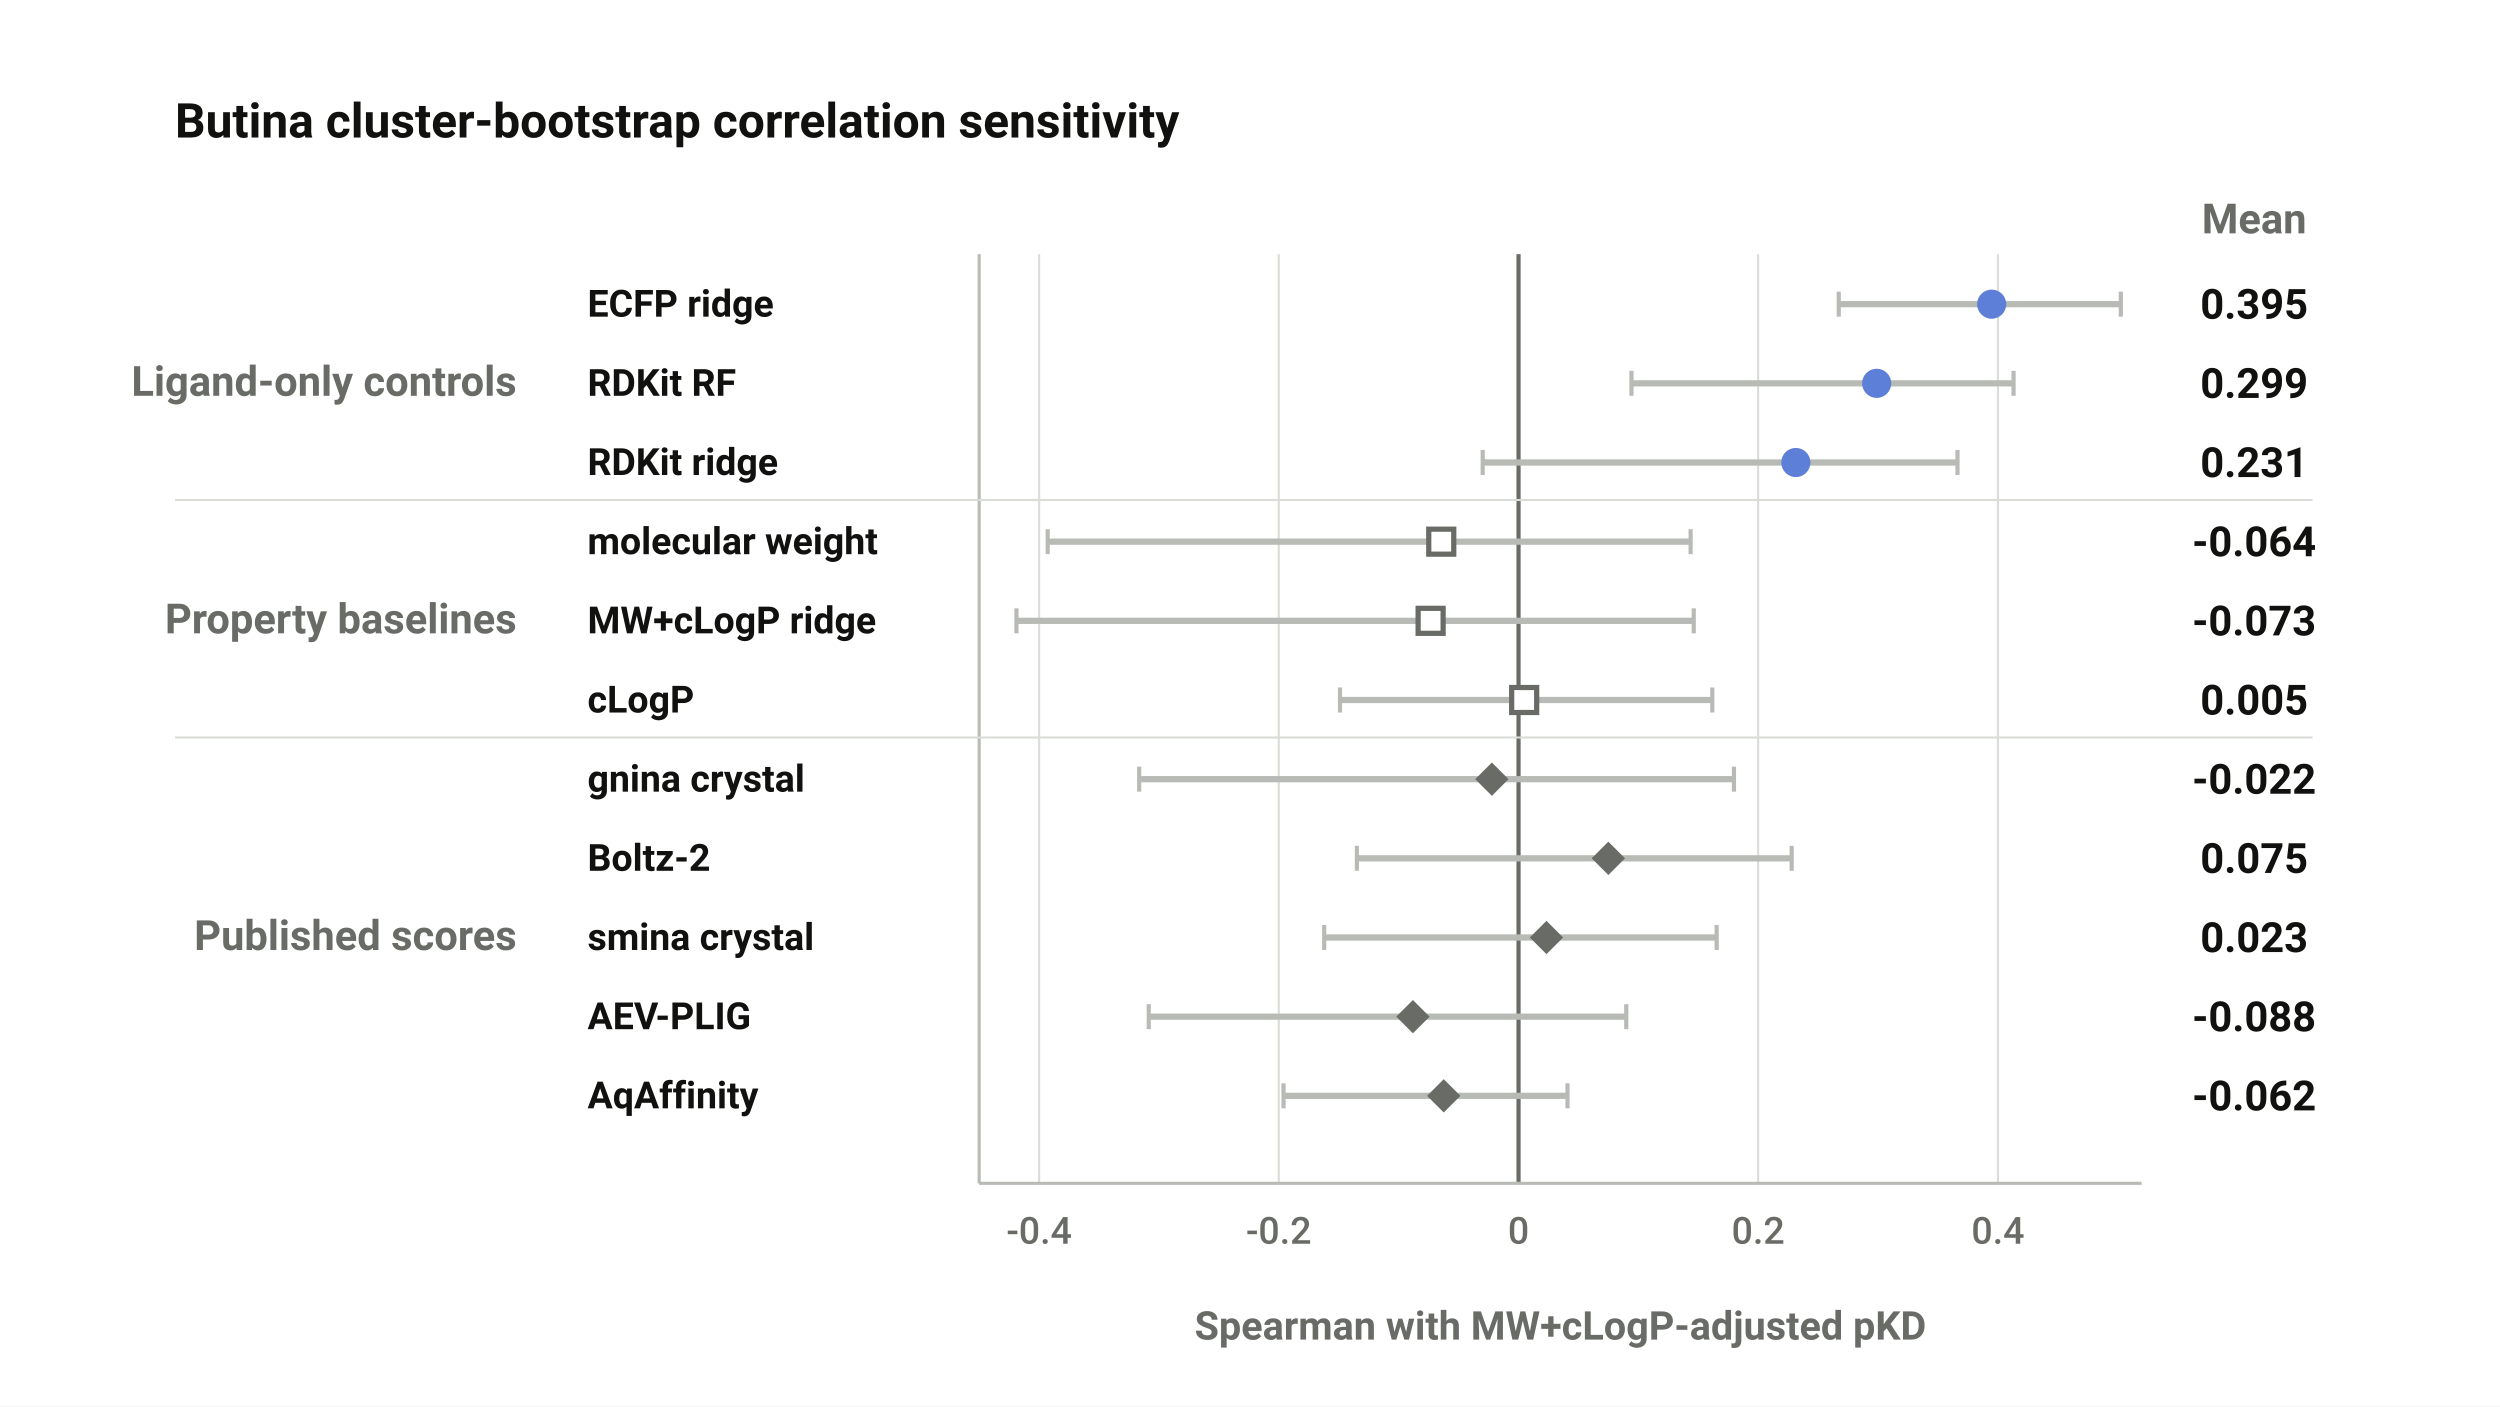
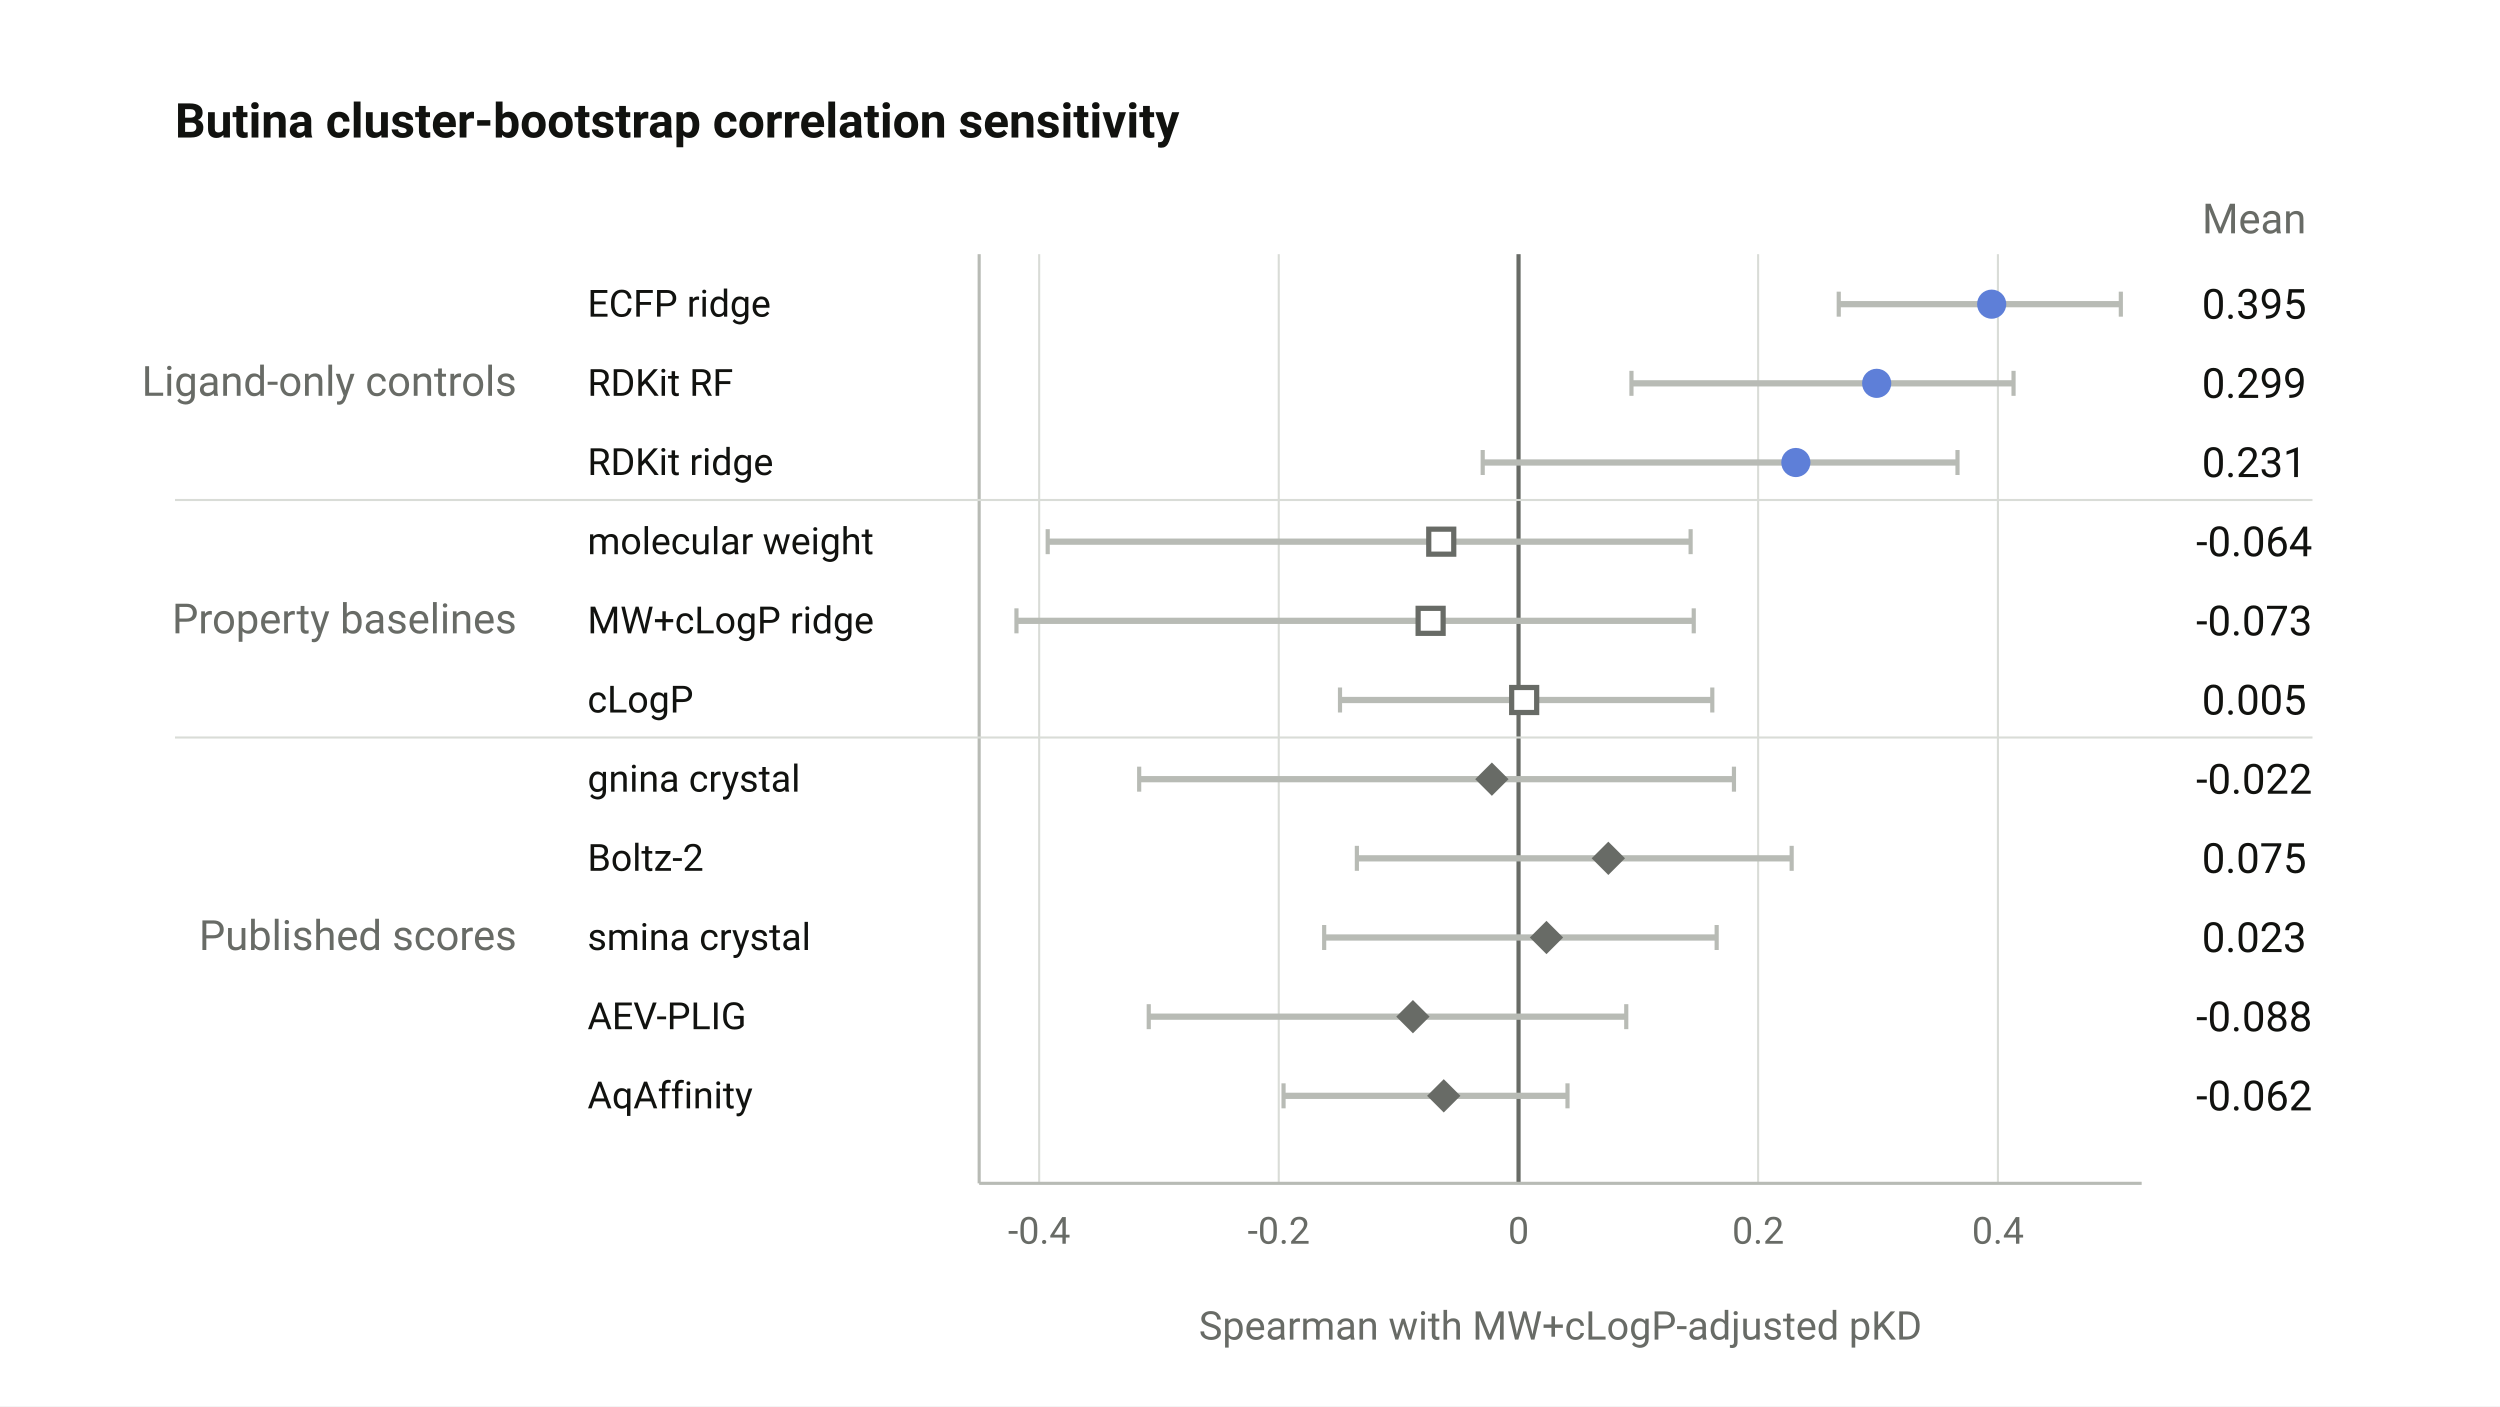
<svg xmlns="http://www.w3.org/2000/svg" viewBox="0 0 1200 675" role="img" aria-labelledby="figure-title-meta figure-desc-meta" data-renderer="editorial-systems-figure-v2" data-theme="paper" data-palette="editorial">
  <rect x="0" y="0" width="1200" height="675" fill="#FFFFFF" />
  <defs>
    <pattern id="adjusted-hatch-forest" width="10" height="10" patternUnits="userSpaceOnUse" patternTransform="rotate(45)">
      <rect x="0" y="0" width="10" height="10" fill="#EEF3FD" />
      <line x1="0" y1="0" x2="0" y2="10" stroke="#5E7FD8" stroke-width="2" />
    </pattern>
  </defs>
  <text x="84.0" y="66.0" font-size="23" font-weight="700" font-family="'Plus Jakarta Sans', 'Segoe UI', Roboto, Helvetica, Arial, sans-serif" fill="#11120F" class="figure-title">Butina cluster-bootstrap correlation sensitivity</text>
  <line x1="498.8" y1="122" x2="498.8" y2="568" stroke="#D9DCD7" stroke-width="1" class="grid-line" />
-   <text x="498.8" y="597.0" font-size="18" font-weight="500" font-family="'Plus Jakarta Sans', 'Segoe UI', Roboto, Helvetica, Arial, sans-serif" fill="#686B66" text-anchor="middle" class="axis-tick">-0.4</text>
+   <text x="498.8" y="597.0" font-size="18" font-weight="400" font-family="'Plus Jakarta Sans', 'Segoe UI', Roboto, Helvetica, Arial, sans-serif" fill="#686B66" text-anchor="middle" class="axis-tick">-0.4</text>
  <line x1="613.8" y1="122" x2="613.8" y2="568" stroke="#D9DCD7" stroke-width="1" class="grid-line" />
-   <text x="613.8" y="597.0" font-size="18" font-weight="500" font-family="'Plus Jakarta Sans', 'Segoe UI', Roboto, Helvetica, Arial, sans-serif" fill="#686B66" text-anchor="middle" class="axis-tick">-0.2</text>
+   <text x="613.8" y="597.0" font-size="18" font-weight="400" font-family="'Plus Jakarta Sans', 'Segoe UI', Roboto, Helvetica, Arial, sans-serif" fill="#686B66" text-anchor="middle" class="axis-tick">-0.2</text>
  <line x1="728.9" y1="122" x2="728.9" y2="568" stroke="#686B66" stroke-width="2" class="zero-line" />
-   <text x="728.9" y="597.0" font-size="18" font-weight="500" font-family="'Plus Jakarta Sans', 'Segoe UI', Roboto, Helvetica, Arial, sans-serif" fill="#686B66" text-anchor="middle" class="axis-tick">0</text>
+   <text x="728.9" y="597.0" font-size="18" font-weight="400" font-family="'Plus Jakarta Sans', 'Segoe UI', Roboto, Helvetica, Arial, sans-serif" fill="#686B66" text-anchor="middle" class="axis-tick">0</text>
  <line x1="843.9" y1="122" x2="843.9" y2="568" stroke="#D9DCD7" stroke-width="1" class="grid-line" />
-   <text x="843.9" y="597.0" font-size="18" font-weight="500" font-family="'Plus Jakarta Sans', 'Segoe UI', Roboto, Helvetica, Arial, sans-serif" fill="#686B66" text-anchor="middle" class="axis-tick">0.2</text>
+   <text x="843.9" y="597.0" font-size="18" font-weight="400" font-family="'Plus Jakarta Sans', 'Segoe UI', Roboto, Helvetica, Arial, sans-serif" fill="#686B66" text-anchor="middle" class="axis-tick">0.2</text>
  <line x1="959.0" y1="122" x2="959.0" y2="568" stroke="#D9DCD7" stroke-width="1" class="grid-line" />
-   <text x="959.0" y="597.0" font-size="18" font-weight="500" font-family="'Plus Jakarta Sans', 'Segoe UI', Roboto, Helvetica, Arial, sans-serif" fill="#686B66" text-anchor="middle" class="axis-tick">0.4</text>
+   <text x="959.0" y="597.0" font-size="18" font-weight="400" font-family="'Plus Jakarta Sans', 'Segoe UI', Roboto, Helvetica, Arial, sans-serif" fill="#686B66" text-anchor="middle" class="axis-tick">0.4</text>
  <line x1="470.0" y1="568" x2="1028.0" y2="568" stroke="#B8BBB5" stroke-width="1.5" class="axis-x" data-axis-id="forest" />
  <line x1="470.0" y1="122" x2="470.0" y2="568" stroke="#B8BBB5" stroke-width="1.5" class="axis-y" data-axis-id="forest" />
-   <text x="749.0" y="643.0" font-size="19" font-weight="600" font-family="'Plus Jakarta Sans', 'Segoe UI', Roboto, Helvetica, Arial, sans-serif" fill="#686B66" text-anchor="middle">Spearman with MW+cLogP-adjusted pKD</text>
-   <text x="1082.0" y="112.0" font-size="20" font-weight="600" font-family="'Plus Jakarta Sans', 'Segoe UI', Roboto, Helvetica, Arial, sans-serif" fill="#686B66" text-anchor="middle" class="series-label">Mean</text>
-   <text x="248.0" y="190.0" font-size="20" font-weight="600" font-family="'Plus Jakarta Sans', 'Segoe UI', Roboto, Helvetica, Arial, sans-serif" fill="#686B66" text-anchor="end" class="series-label">Ligand-only controls</text>
-   <text x="248.0" y="304.0" font-size="20" font-weight="600" font-family="'Plus Jakarta Sans', 'Segoe UI', Roboto, Helvetica, Arial, sans-serif" fill="#686B66" text-anchor="end" class="series-label">Property baselines</text>
-   <text x="248.0" y="456.0" font-size="20" font-weight="600" font-family="'Plus Jakarta Sans', 'Segoe UI', Roboto, Helvetica, Arial, sans-serif" fill="#686B66" text-anchor="end" class="series-label">Published scores</text>
+   <text x="749.0" y="643.0" font-size="19" font-weight="400" font-family="'Plus Jakarta Sans', 'Segoe UI', Roboto, Helvetica, Arial, sans-serif" fill="#686B66" text-anchor="middle">Spearman with MW+cLogP-adjusted pKD</text>
+   <text x="1082.0" y="112.0" font-size="20" font-weight="400" font-family="'Plus Jakarta Sans', 'Segoe UI', Roboto, Helvetica, Arial, sans-serif" fill="#686B66" text-anchor="middle" class="series-label">Mean</text>
+   <text x="248.0" y="190.0" font-size="20" font-weight="400" font-family="'Plus Jakarta Sans', 'Segoe UI', Roboto, Helvetica, Arial, sans-serif" fill="#686B66" text-anchor="end" class="series-label">Ligand-only controls</text>
+   <text x="248.0" y="304.0" font-size="20" font-weight="400" font-family="'Plus Jakarta Sans', 'Segoe UI', Roboto, Helvetica, Arial, sans-serif" fill="#686B66" text-anchor="end" class="series-label">Property baselines</text>
+   <text x="248.0" y="456.0" font-size="20" font-weight="400" font-family="'Plus Jakarta Sans', 'Segoe UI', Roboto, Helvetica, Arial, sans-serif" fill="#686B66" text-anchor="end" class="series-label">Published scores</text>
  <line x1="84" y1="240.0" x2="1110" y2="240.0" stroke="#D9DCD7" stroke-width="1" />
  <line x1="84" y1="354.0" x2="1110" y2="354.0" stroke="#D9DCD7" stroke-width="1" />
-   <text x="282.0" y="152.0" font-size="18" font-weight="600" font-family="'Plus Jakarta Sans', 'Segoe UI', Roboto, Helvetica, Arial, sans-serif" fill="#11120F">ECFP ridge</text>
+   <text x="282.0" y="152.0" font-size="18" font-weight="400" font-family="'Plus Jakarta Sans', 'Segoe UI', Roboto, Helvetica, Arial, sans-serif" fill="#11120F">ECFP ridge</text>
  <line x1="882.6" y1="146.0" x2="1018.0" y2="146.0" stroke="#B8BBB5" stroke-width="3" class="data-mark" />
  <line x1="882.6" y1="140.0" x2="882.6" y2="152.0" stroke="#B8BBB5" stroke-width="2" class="data-mark" />
  <line x1="1018.0" y1="140.0" x2="1018.0" y2="152.0" stroke="#B8BBB5" stroke-width="2" class="data-mark" />
  <circle cx="956.0" cy="146.0" r="7" fill="#5E7FD8" class="data-mark" />
-   <text x="1082.0" y="153.0" font-size="20" font-weight="600" font-family="'Plus Jakarta Sans', 'Segoe UI', Roboto, Helvetica, Arial, sans-serif" fill="#11120F" text-anchor="middle" class="value-label">0.395</text>
-   <text x="282.0" y="190.0" font-size="18" font-weight="600" font-family="'Plus Jakarta Sans', 'Segoe UI', Roboto, Helvetica, Arial, sans-serif" fill="#11120F">RDKit RF</text>
+   <text x="1082.0" y="153.0" font-size="20" font-weight="400" font-family="'Plus Jakarta Sans', 'Segoe UI', Roboto, Helvetica, Arial, sans-serif" fill="#11120F" text-anchor="middle" class="value-label">0.395</text>
+   <text x="282.0" y="190.0" font-size="18" font-weight="400" font-family="'Plus Jakarta Sans', 'Segoe UI', Roboto, Helvetica, Arial, sans-serif" fill="#11120F">RDKit RF</text>
  <line x1="783.1" y1="184.0" x2="966.5" y2="184.0" stroke="#B8BBB5" stroke-width="3" class="data-mark" />
  <line x1="783.1" y1="178.0" x2="783.1" y2="190.0" stroke="#B8BBB5" stroke-width="2" class="data-mark" />
  <line x1="966.5" y1="178.0" x2="966.5" y2="190.0" stroke="#B8BBB5" stroke-width="2" class="data-mark" />
  <circle cx="900.8" cy="184.0" r="7" fill="#5E7FD8" class="data-mark" />
-   <text x="1082.0" y="191.0" font-size="20" font-weight="600" font-family="'Plus Jakarta Sans', 'Segoe UI', Roboto, Helvetica, Arial, sans-serif" fill="#11120F" text-anchor="middle" class="value-label">0.299</text>
-   <text x="282.0" y="228.0" font-size="18" font-weight="600" font-family="'Plus Jakarta Sans', 'Segoe UI', Roboto, Helvetica, Arial, sans-serif" fill="#11120F">RDKit ridge</text>
+   <text x="1082.0" y="191.0" font-size="20" font-weight="400" font-family="'Plus Jakarta Sans', 'Segoe UI', Roboto, Helvetica, Arial, sans-serif" fill="#11120F" text-anchor="middle" class="value-label">0.299</text>
+   <text x="282.0" y="228.0" font-size="18" font-weight="400" font-family="'Plus Jakarta Sans', 'Segoe UI', Roboto, Helvetica, Arial, sans-serif" fill="#11120F">RDKit ridge</text>
  <line x1="711.7" y1="222.0" x2="939.6" y2="222.0" stroke="#B8BBB5" stroke-width="3" class="data-mark" />
  <line x1="711.7" y1="216.0" x2="711.7" y2="228.0" stroke="#B8BBB5" stroke-width="2" class="data-mark" />
  <line x1="939.6" y1="216.0" x2="939.6" y2="228.0" stroke="#B8BBB5" stroke-width="2" class="data-mark" />
  <circle cx="862.0" cy="222.0" r="7" fill="#5E7FD8" class="data-mark" />
-   <text x="1082.0" y="229.0" font-size="20" font-weight="600" font-family="'Plus Jakarta Sans', 'Segoe UI', Roboto, Helvetica, Arial, sans-serif" fill="#11120F" text-anchor="middle" class="value-label">0.231</text>
-   <text x="282.0" y="266.0" font-size="18" font-weight="600" font-family="'Plus Jakarta Sans', 'Segoe UI', Roboto, Helvetica, Arial, sans-serif" fill="#11120F">molecular weight</text>
+   <text x="1082.0" y="229.0" font-size="20" font-weight="400" font-family="'Plus Jakarta Sans', 'Segoe UI', Roboto, Helvetica, Arial, sans-serif" fill="#11120F" text-anchor="middle" class="value-label">0.231</text>
+   <text x="282.0" y="266.0" font-size="18" font-weight="400" font-family="'Plus Jakarta Sans', 'Segoe UI', Roboto, Helvetica, Arial, sans-serif" fill="#11120F">molecular weight</text>
  <line x1="502.9" y1="260.0" x2="811.5" y2="260.0" stroke="#B8BBB5" stroke-width="3" class="data-mark" />
  <line x1="502.9" y1="254.0" x2="502.9" y2="266.0" stroke="#B8BBB5" stroke-width="2" class="data-mark" />
  <line x1="811.5" y1="254.0" x2="811.5" y2="266.0" stroke="#B8BBB5" stroke-width="2" class="data-mark" />
  <rect x="685.8" y="254.0" width="12" height="12" fill="#FFFFFF" stroke="#686B66" stroke-width="2.5" class="data-mark" />
-   <text x="1082.0" y="267.0" font-size="20" font-weight="600" font-family="'Plus Jakarta Sans', 'Segoe UI', Roboto, Helvetica, Arial, sans-serif" fill="#11120F" text-anchor="middle" class="value-label">-0.064</text>
-   <text x="282.0" y="304.0" font-size="18" font-weight="600" font-family="'Plus Jakarta Sans', 'Segoe UI', Roboto, Helvetica, Arial, sans-serif" fill="#11120F">MW+cLogP ridge</text>
+   <text x="1082.0" y="267.0" font-size="20" font-weight="400" font-family="'Plus Jakarta Sans', 'Segoe UI', Roboto, Helvetica, Arial, sans-serif" fill="#11120F" text-anchor="middle" class="value-label">-0.064</text>
+   <text x="282.0" y="304.0" font-size="18" font-weight="400" font-family="'Plus Jakarta Sans', 'Segoe UI', Roboto, Helvetica, Arial, sans-serif" fill="#11120F">MW+cLogP ridge</text>
  <line x1="487.9" y1="298.0" x2="813.0" y2="298.0" stroke="#B8BBB5" stroke-width="3" class="data-mark" />
  <line x1="487.9" y1="292.0" x2="487.9" y2="304.0" stroke="#B8BBB5" stroke-width="2" class="data-mark" />
  <line x1="813.0" y1="292.0" x2="813.0" y2="304.0" stroke="#B8BBB5" stroke-width="2" class="data-mark" />
  <rect x="680.7" y="292.0" width="12" height="12" fill="#FFFFFF" stroke="#686B66" stroke-width="2.5" class="data-mark" />
-   <text x="1082.0" y="305.0" font-size="20" font-weight="600" font-family="'Plus Jakarta Sans', 'Segoe UI', Roboto, Helvetica, Arial, sans-serif" fill="#11120F" text-anchor="middle" class="value-label">-0.073</text>
-   <text x="282.0" y="342.0" font-size="18" font-weight="600" font-family="'Plus Jakarta Sans', 'Segoe UI', Roboto, Helvetica, Arial, sans-serif" fill="#11120F">cLogP</text>
+   <text x="1082.0" y="305.0" font-size="20" font-weight="400" font-family="'Plus Jakarta Sans', 'Segoe UI', Roboto, Helvetica, Arial, sans-serif" fill="#11120F" text-anchor="middle" class="value-label">-0.073</text>
+   <text x="282.0" y="342.0" font-size="18" font-weight="400" font-family="'Plus Jakarta Sans', 'Segoe UI', Roboto, Helvetica, Arial, sans-serif" fill="#11120F">cLogP</text>
  <line x1="643.2" y1="336.0" x2="821.9" y2="336.0" stroke="#B8BBB5" stroke-width="3" class="data-mark" />
  <line x1="643.2" y1="330.0" x2="643.2" y2="342.0" stroke="#B8BBB5" stroke-width="2" class="data-mark" />
  <line x1="821.9" y1="330.0" x2="821.9" y2="342.0" stroke="#B8BBB5" stroke-width="2" class="data-mark" />
  <rect x="725.6" y="330.0" width="12" height="12" fill="#FFFFFF" stroke="#686B66" stroke-width="2.5" class="data-mark" />
-   <text x="1082.0" y="343.0" font-size="20" font-weight="600" font-family="'Plus Jakarta Sans', 'Segoe UI', Roboto, Helvetica, Arial, sans-serif" fill="#11120F" text-anchor="middle" class="value-label">0.005</text>
-   <text x="282.0" y="380.0" font-size="18" font-weight="600" font-family="'Plus Jakarta Sans', 'Segoe UI', Roboto, Helvetica, Arial, sans-serif" fill="#11120F">gnina crystal</text>
+   <text x="1082.0" y="343.0" font-size="20" font-weight="400" font-family="'Plus Jakarta Sans', 'Segoe UI', Roboto, Helvetica, Arial, sans-serif" fill="#11120F" text-anchor="middle" class="value-label">0.005</text>
+   <text x="282.0" y="380.0" font-size="18" font-weight="400" font-family="'Plus Jakarta Sans', 'Segoe UI', Roboto, Helvetica, Arial, sans-serif" fill="#11120F">gnina crystal</text>
  <line x1="546.8" y1="374.0" x2="832.3" y2="374.0" stroke="#B8BBB5" stroke-width="3" class="data-mark" />
  <line x1="546.8" y1="368.0" x2="546.8" y2="380.0" stroke="#B8BBB5" stroke-width="2" class="data-mark" />
  <line x1="832.3" y1="368.0" x2="832.3" y2="380.0" stroke="#B8BBB5" stroke-width="2" class="data-mark" />
  <polygon points="716.1,366.0 724.1,374.0 716.1,382.0 708.1,374.0" fill="#686B66" class="data-mark" />
-   <text x="1082.0" y="381.0" font-size="20" font-weight="600" font-family="'Plus Jakarta Sans', 'Segoe UI', Roboto, Helvetica, Arial, sans-serif" fill="#11120F" text-anchor="middle" class="value-label">-0.022</text>
-   <text x="282.0" y="418.0" font-size="18" font-weight="600" font-family="'Plus Jakarta Sans', 'Segoe UI', Roboto, Helvetica, Arial, sans-serif" fill="#11120F">Boltz-2</text>
+   <text x="1082.0" y="381.0" font-size="20" font-weight="400" font-family="'Plus Jakarta Sans', 'Segoe UI', Roboto, Helvetica, Arial, sans-serif" fill="#11120F" text-anchor="middle" class="value-label">-0.022</text>
+   <text x="282.0" y="418.0" font-size="18" font-weight="400" font-family="'Plus Jakarta Sans', 'Segoe UI', Roboto, Helvetica, Arial, sans-serif" fill="#11120F">Boltz-2</text>
  <line x1="651.3" y1="412.0" x2="860.0" y2="412.0" stroke="#B8BBB5" stroke-width="3" class="data-mark" />
  <line x1="651.3" y1="406.0" x2="651.3" y2="418.0" stroke="#B8BBB5" stroke-width="2" class="data-mark" />
  <line x1="860.0" y1="406.0" x2="860.0" y2="418.0" stroke="#B8BBB5" stroke-width="2" class="data-mark" />
  <polygon points="772.0,404.0 780.0,412.0 772.0,420.0 764.0,412.0" fill="#686B66" class="data-mark" />
-   <text x="1082.0" y="419.0" font-size="20" font-weight="600" font-family="'Plus Jakarta Sans', 'Segoe UI', Roboto, Helvetica, Arial, sans-serif" fill="#11120F" text-anchor="middle" class="value-label">0.075</text>
-   <text x="282.0" y="456.0" font-size="18" font-weight="600" font-family="'Plus Jakarta Sans', 'Segoe UI', Roboto, Helvetica, Arial, sans-serif" fill="#11120F">smina crystal</text>
+   <text x="1082.0" y="419.0" font-size="20" font-weight="400" font-family="'Plus Jakarta Sans', 'Segoe UI', Roboto, Helvetica, Arial, sans-serif" fill="#11120F" text-anchor="middle" class="value-label">0.075</text>
+   <text x="282.0" y="456.0" font-size="18" font-weight="400" font-family="'Plus Jakarta Sans', 'Segoe UI', Roboto, Helvetica, Arial, sans-serif" fill="#11120F">smina crystal</text>
  <line x1="635.6" y1="450.0" x2="824.0" y2="450.0" stroke="#B8BBB5" stroke-width="3" class="data-mark" />
  <line x1="635.6" y1="444.0" x2="635.6" y2="456.0" stroke="#B8BBB5" stroke-width="2" class="data-mark" />
  <line x1="824.0" y1="444.0" x2="824.0" y2="456.0" stroke="#B8BBB5" stroke-width="2" class="data-mark" />
  <polygon points="742.3,442.0 750.3,450.0 742.3,458.0 734.3,450.0" fill="#686B66" class="data-mark" />
-   <text x="1082.0" y="457.0" font-size="20" font-weight="600" font-family="'Plus Jakarta Sans', 'Segoe UI', Roboto, Helvetica, Arial, sans-serif" fill="#11120F" text-anchor="middle" class="value-label">0.023</text>
-   <text x="282.0" y="494.0" font-size="18" font-weight="600" font-family="'Plus Jakarta Sans', 'Segoe UI', Roboto, Helvetica, Arial, sans-serif" fill="#11120F">AEV-PLIG</text>
+   <text x="1082.0" y="457.0" font-size="20" font-weight="400" font-family="'Plus Jakarta Sans', 'Segoe UI', Roboto, Helvetica, Arial, sans-serif" fill="#11120F" text-anchor="middle" class="value-label">0.023</text>
+   <text x="282.0" y="494.0" font-size="18" font-weight="400" font-family="'Plus Jakarta Sans', 'Segoe UI', Roboto, Helvetica, Arial, sans-serif" fill="#11120F">AEV-PLIG</text>
  <line x1="551.4" y1="488.0" x2="780.6" y2="488.0" stroke="#B8BBB5" stroke-width="3" class="data-mark" />
  <line x1="551.4" y1="482.0" x2="551.4" y2="494.0" stroke="#B8BBB5" stroke-width="2" class="data-mark" />
  <line x1="780.6" y1="482.0" x2="780.6" y2="494.0" stroke="#B8BBB5" stroke-width="2" class="data-mark" />
  <polygon points="678.2,480.0 686.2,488.0 678.2,496.0 670.2,488.0" fill="#686B66" class="data-mark" />
-   <text x="1082.0" y="495.0" font-size="20" font-weight="600" font-family="'Plus Jakarta Sans', 'Segoe UI', Roboto, Helvetica, Arial, sans-serif" fill="#11120F" text-anchor="middle" class="value-label">-0.088</text>
-   <text x="282.0" y="532.0" font-size="18" font-weight="600" font-family="'Plus Jakarta Sans', 'Segoe UI', Roboto, Helvetica, Arial, sans-serif" fill="#11120F">AqAffinity</text>
+   <text x="1082.0" y="495.0" font-size="20" font-weight="400" font-family="'Plus Jakarta Sans', 'Segoe UI', Roboto, Helvetica, Arial, sans-serif" fill="#11120F" text-anchor="middle" class="value-label">-0.088</text>
+   <text x="282.0" y="532.0" font-size="18" font-weight="400" font-family="'Plus Jakarta Sans', 'Segoe UI', Roboto, Helvetica, Arial, sans-serif" fill="#11120F">AqAffinity</text>
  <line x1="616.1" y1="526.0" x2="752.4" y2="526.0" stroke="#B8BBB5" stroke-width="3" class="data-mark" />
  <line x1="616.1" y1="520.0" x2="616.1" y2="532.0" stroke="#B8BBB5" stroke-width="2" class="data-mark" />
  <line x1="752.4" y1="520.0" x2="752.4" y2="532.0" stroke="#B8BBB5" stroke-width="2" class="data-mark" />
  <polygon points="693.0,518.0 701.0,526.0 693.0,534.0 685.0,526.0" fill="#686B66" class="data-mark" />
-   <text x="1082.0" y="533.0" font-size="20" font-weight="600" font-family="'Plus Jakarta Sans', 'Segoe UI', Roboto, Helvetica, Arial, sans-serif" fill="#11120F" text-anchor="middle" class="value-label">-0.062</text>
+   <text x="1082.0" y="533.0" font-size="20" font-weight="400" font-family="'Plus Jakarta Sans', 'Segoe UI', Roboto, Helvetica, Arial, sans-serif" fill="#11120F" text-anchor="middle" class="value-label">-0.062</text>
</svg>
